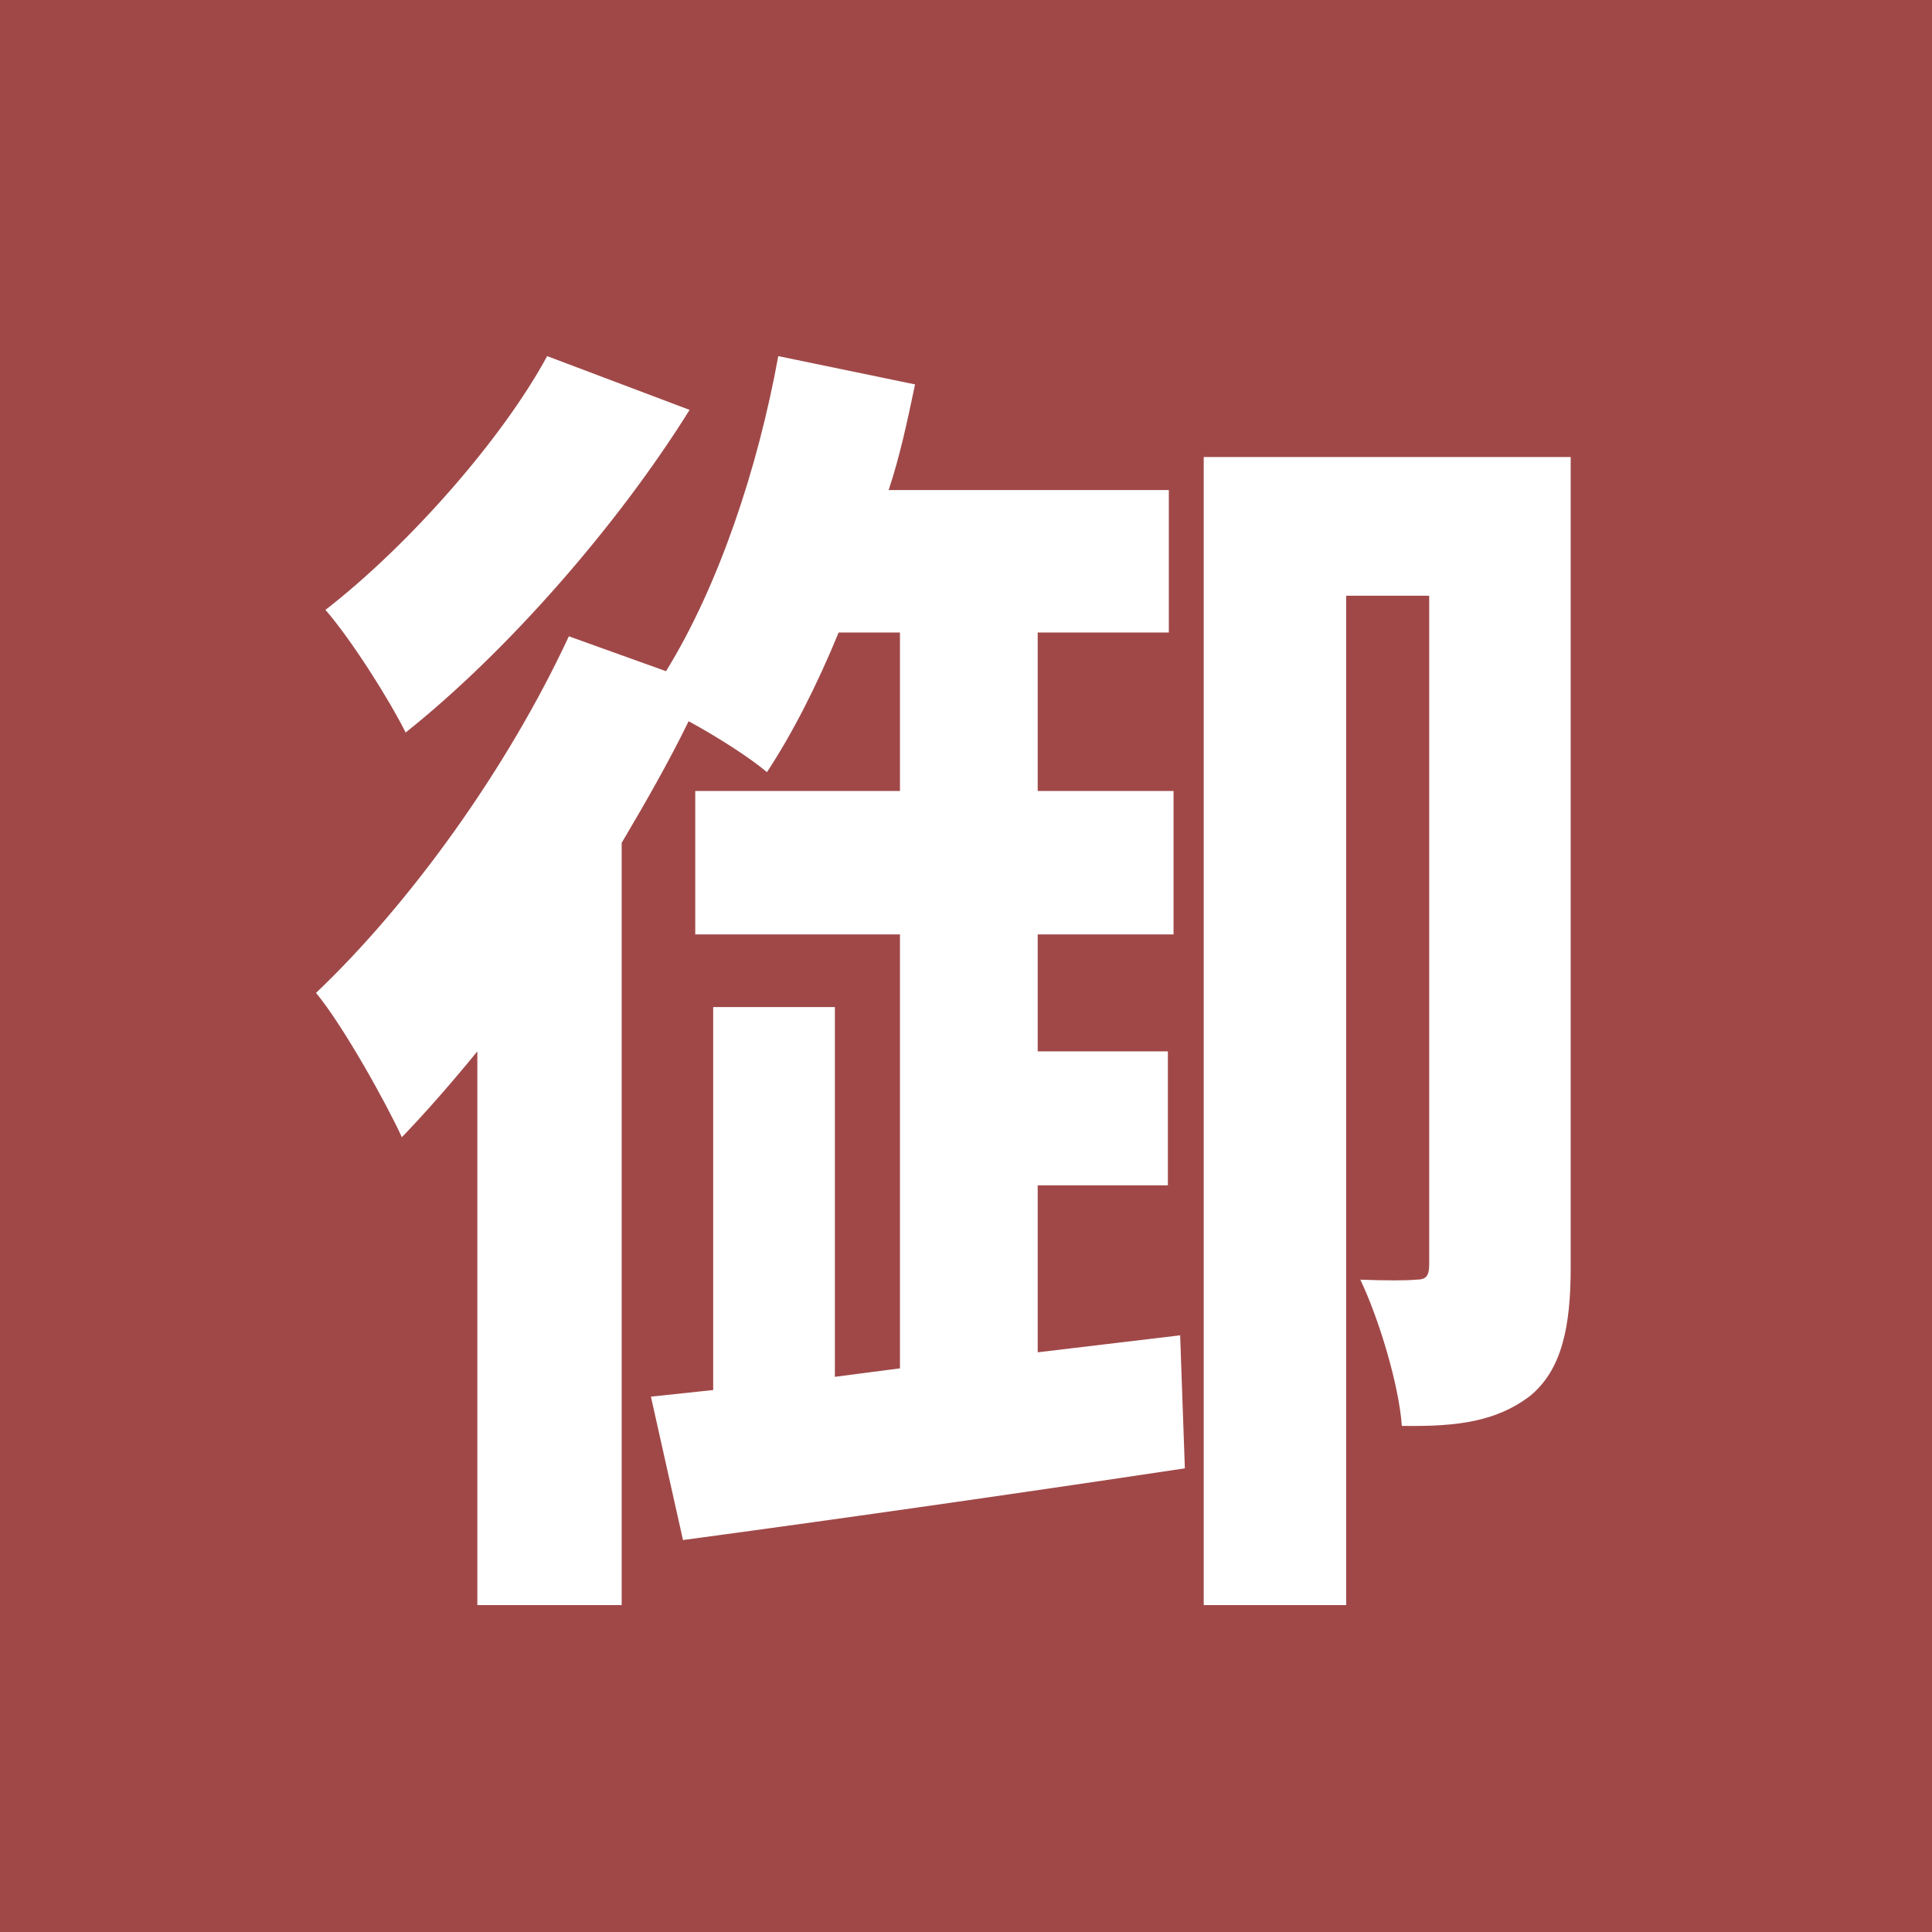
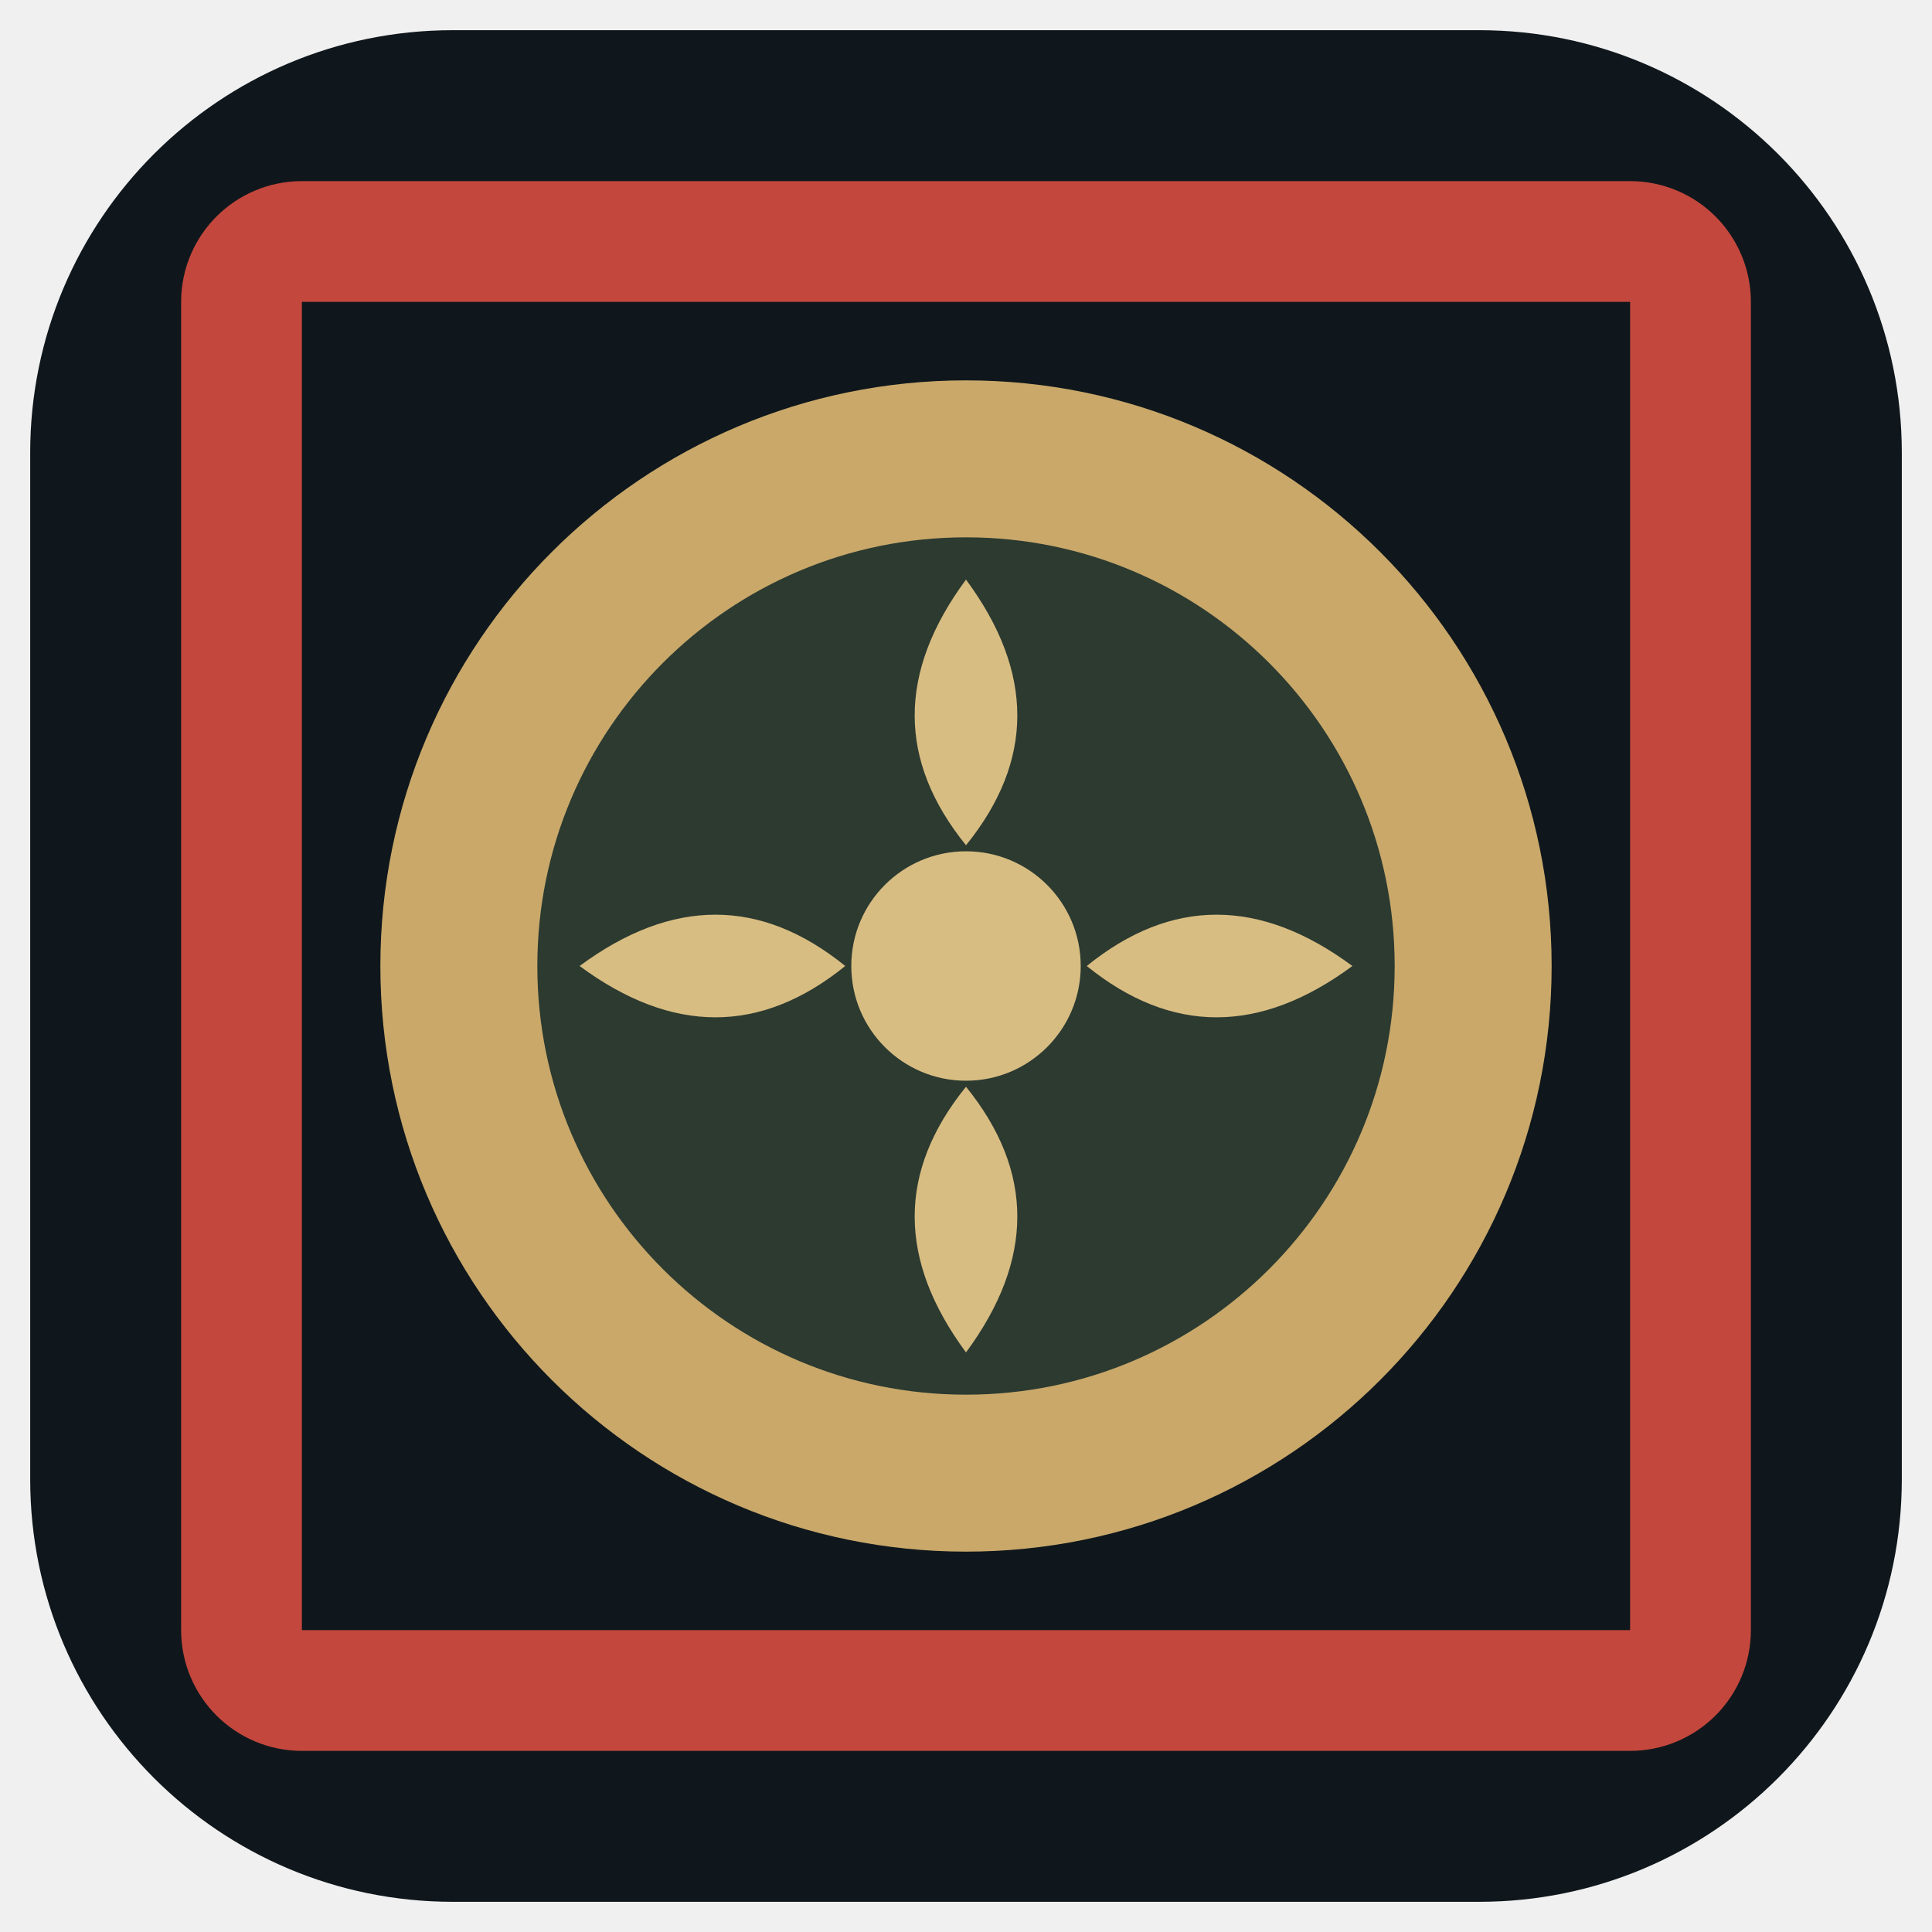
<svg xmlns="http://www.w3.org/2000/svg" viewBox="0 0 32 32">
-   <rect width="32" height="32" fill="#a04848" />
-   <text x="16" y="24.6" text-anchor="middle" font-family="'Noto Serif TC','Source Han Serif TC','Songti TC','PMingLiU',serif" font-size="22" font-weight="600" fill="#ffffff">御</text>
+   <rect x="0.5" y="0.5" width="31" height="31" rx="7" fill="#0f171c" />
+   <rect x="4" y="4" width="24" height="24" rx="1" fill="none" stroke="#c4473d" stroke-width="2" />
+   <circle cx="16" cy="16" r="8.4" fill="#2c3a30" stroke="#c9a86a" stroke-width="2.6" />
+   <g fill="#d8bd82">
+     <path id="p" d="M16 14 Q17.7 11.9 16 9.6 Q14.3 11.9 16 14Z" />
+     <use href="#p" transform="rotate(90 16 16)" />
+     <use href="#p" transform="rotate(180 16 16)" />
+     <use href="#p" transform="rotate(270 16 16)" />
+     <circle cx="16" cy="16" r="1.9" />
+   </g>
</svg>
